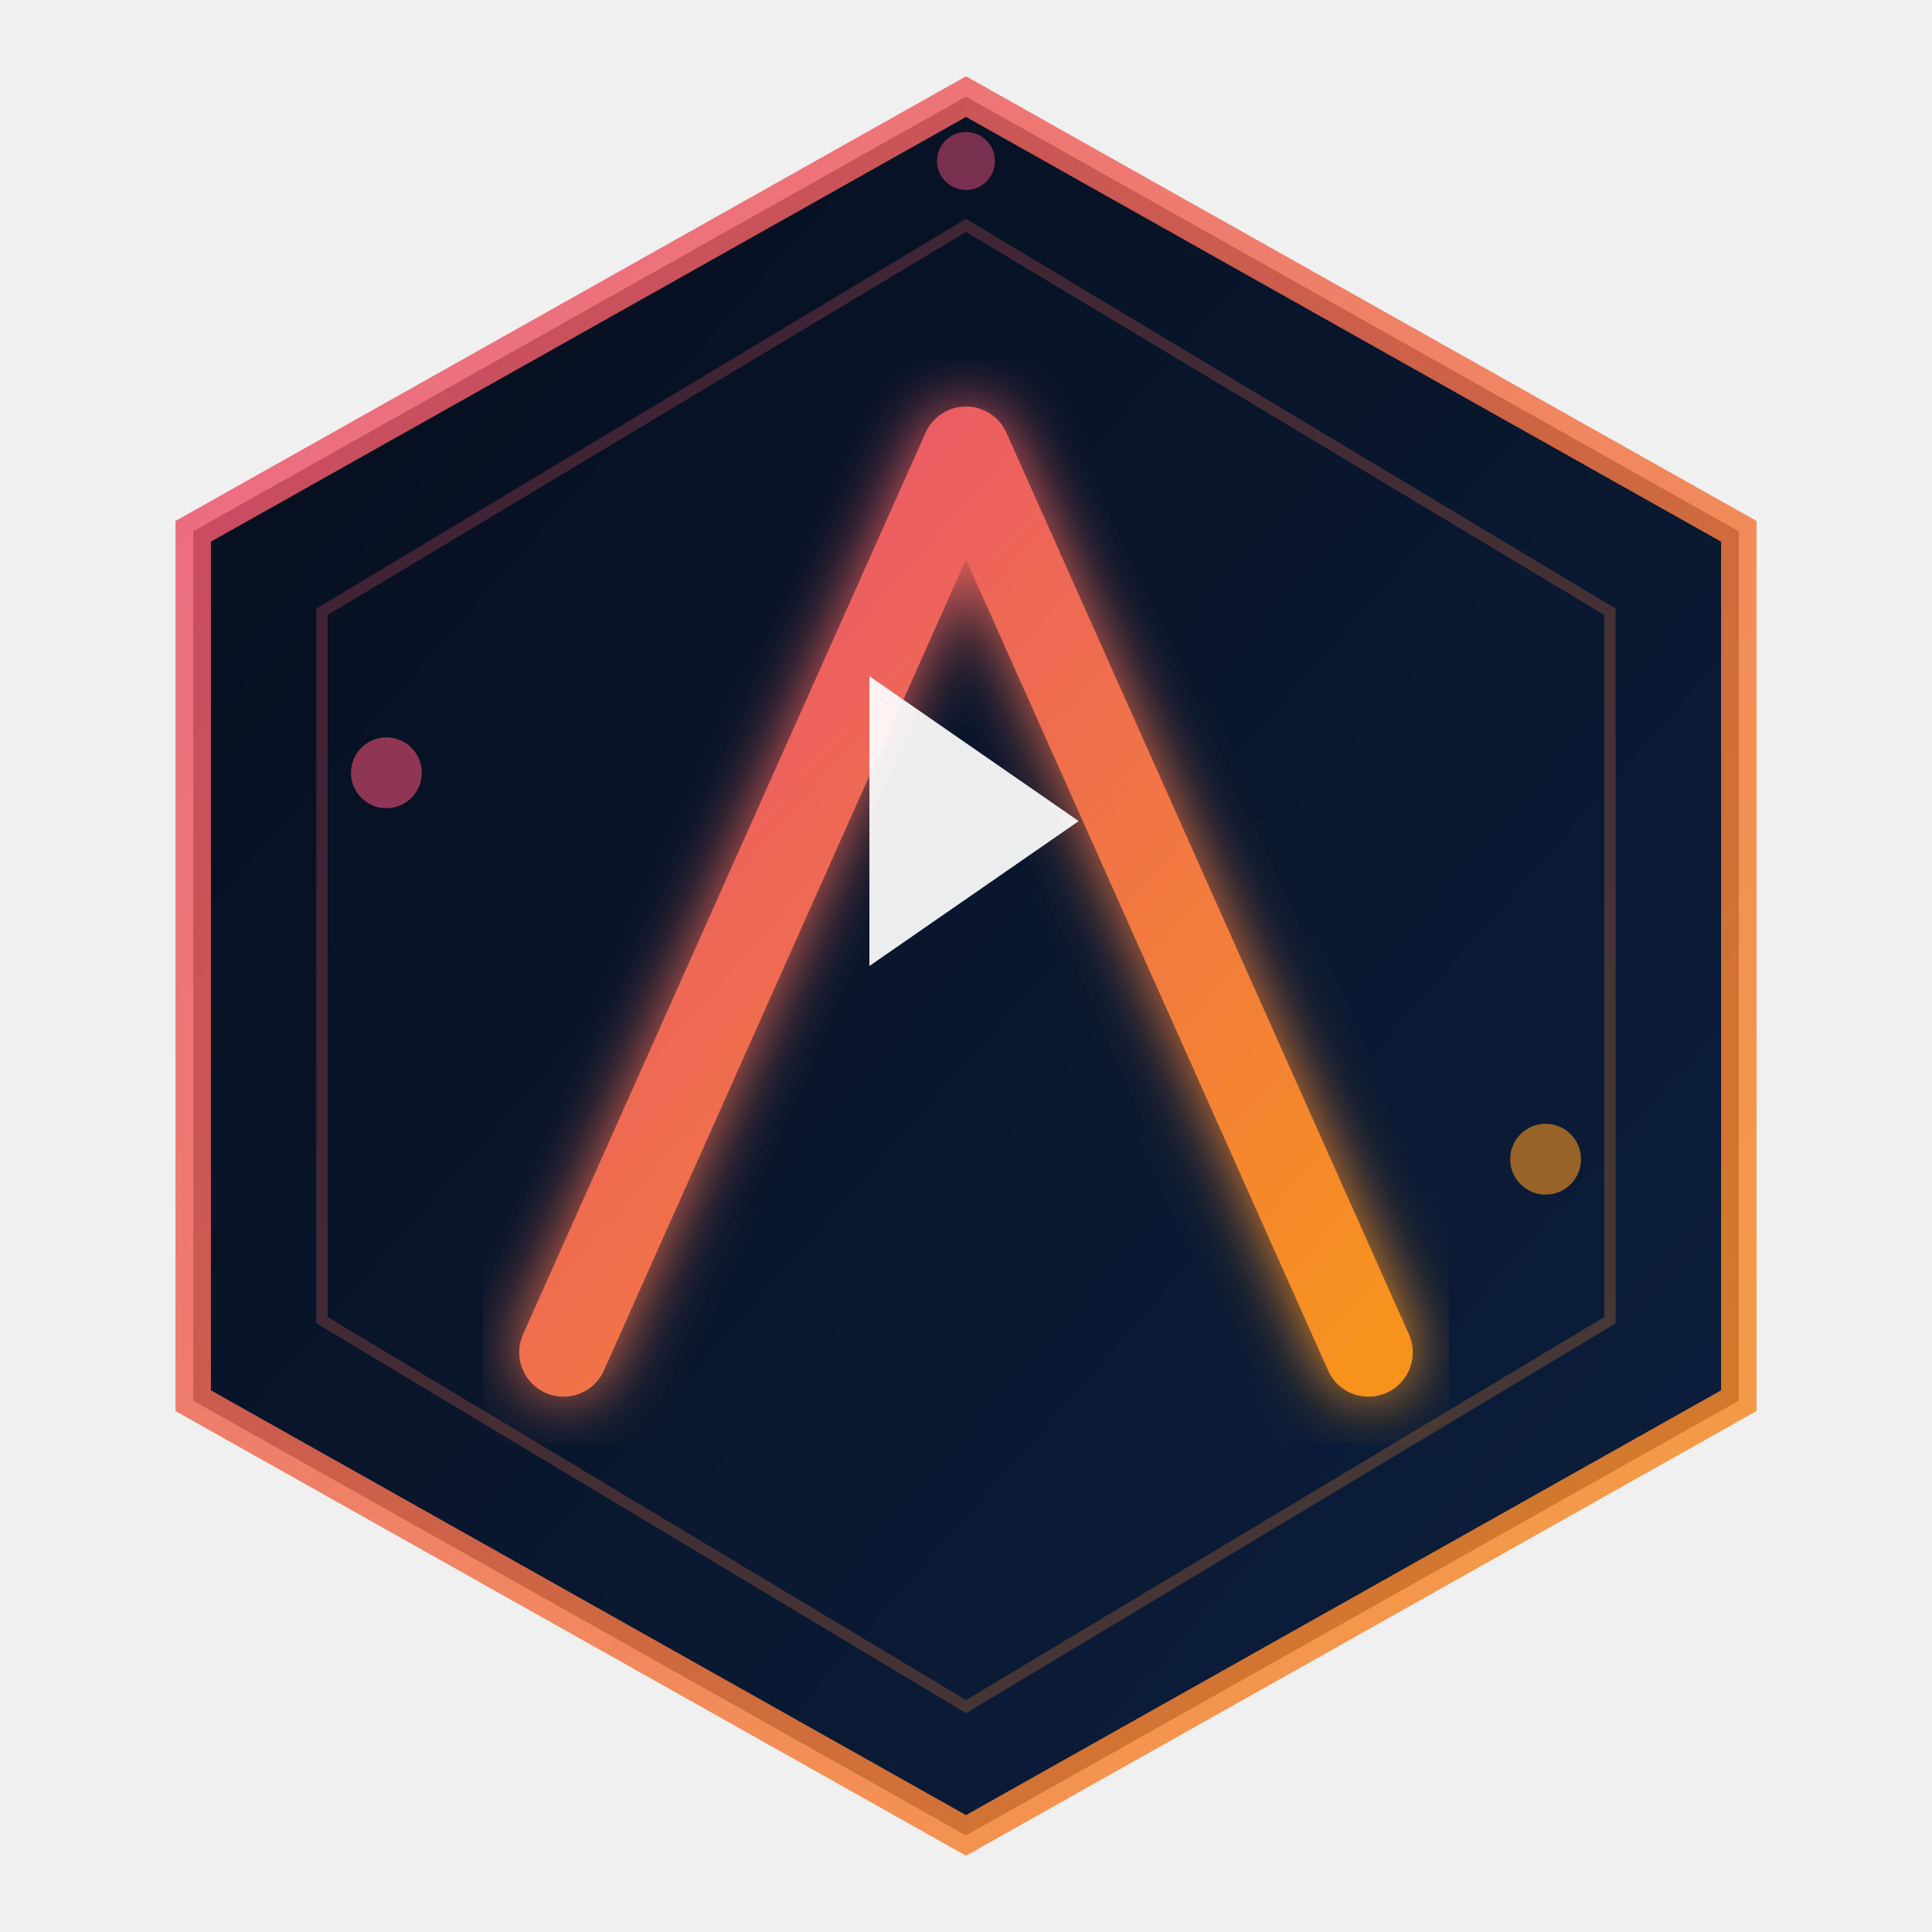
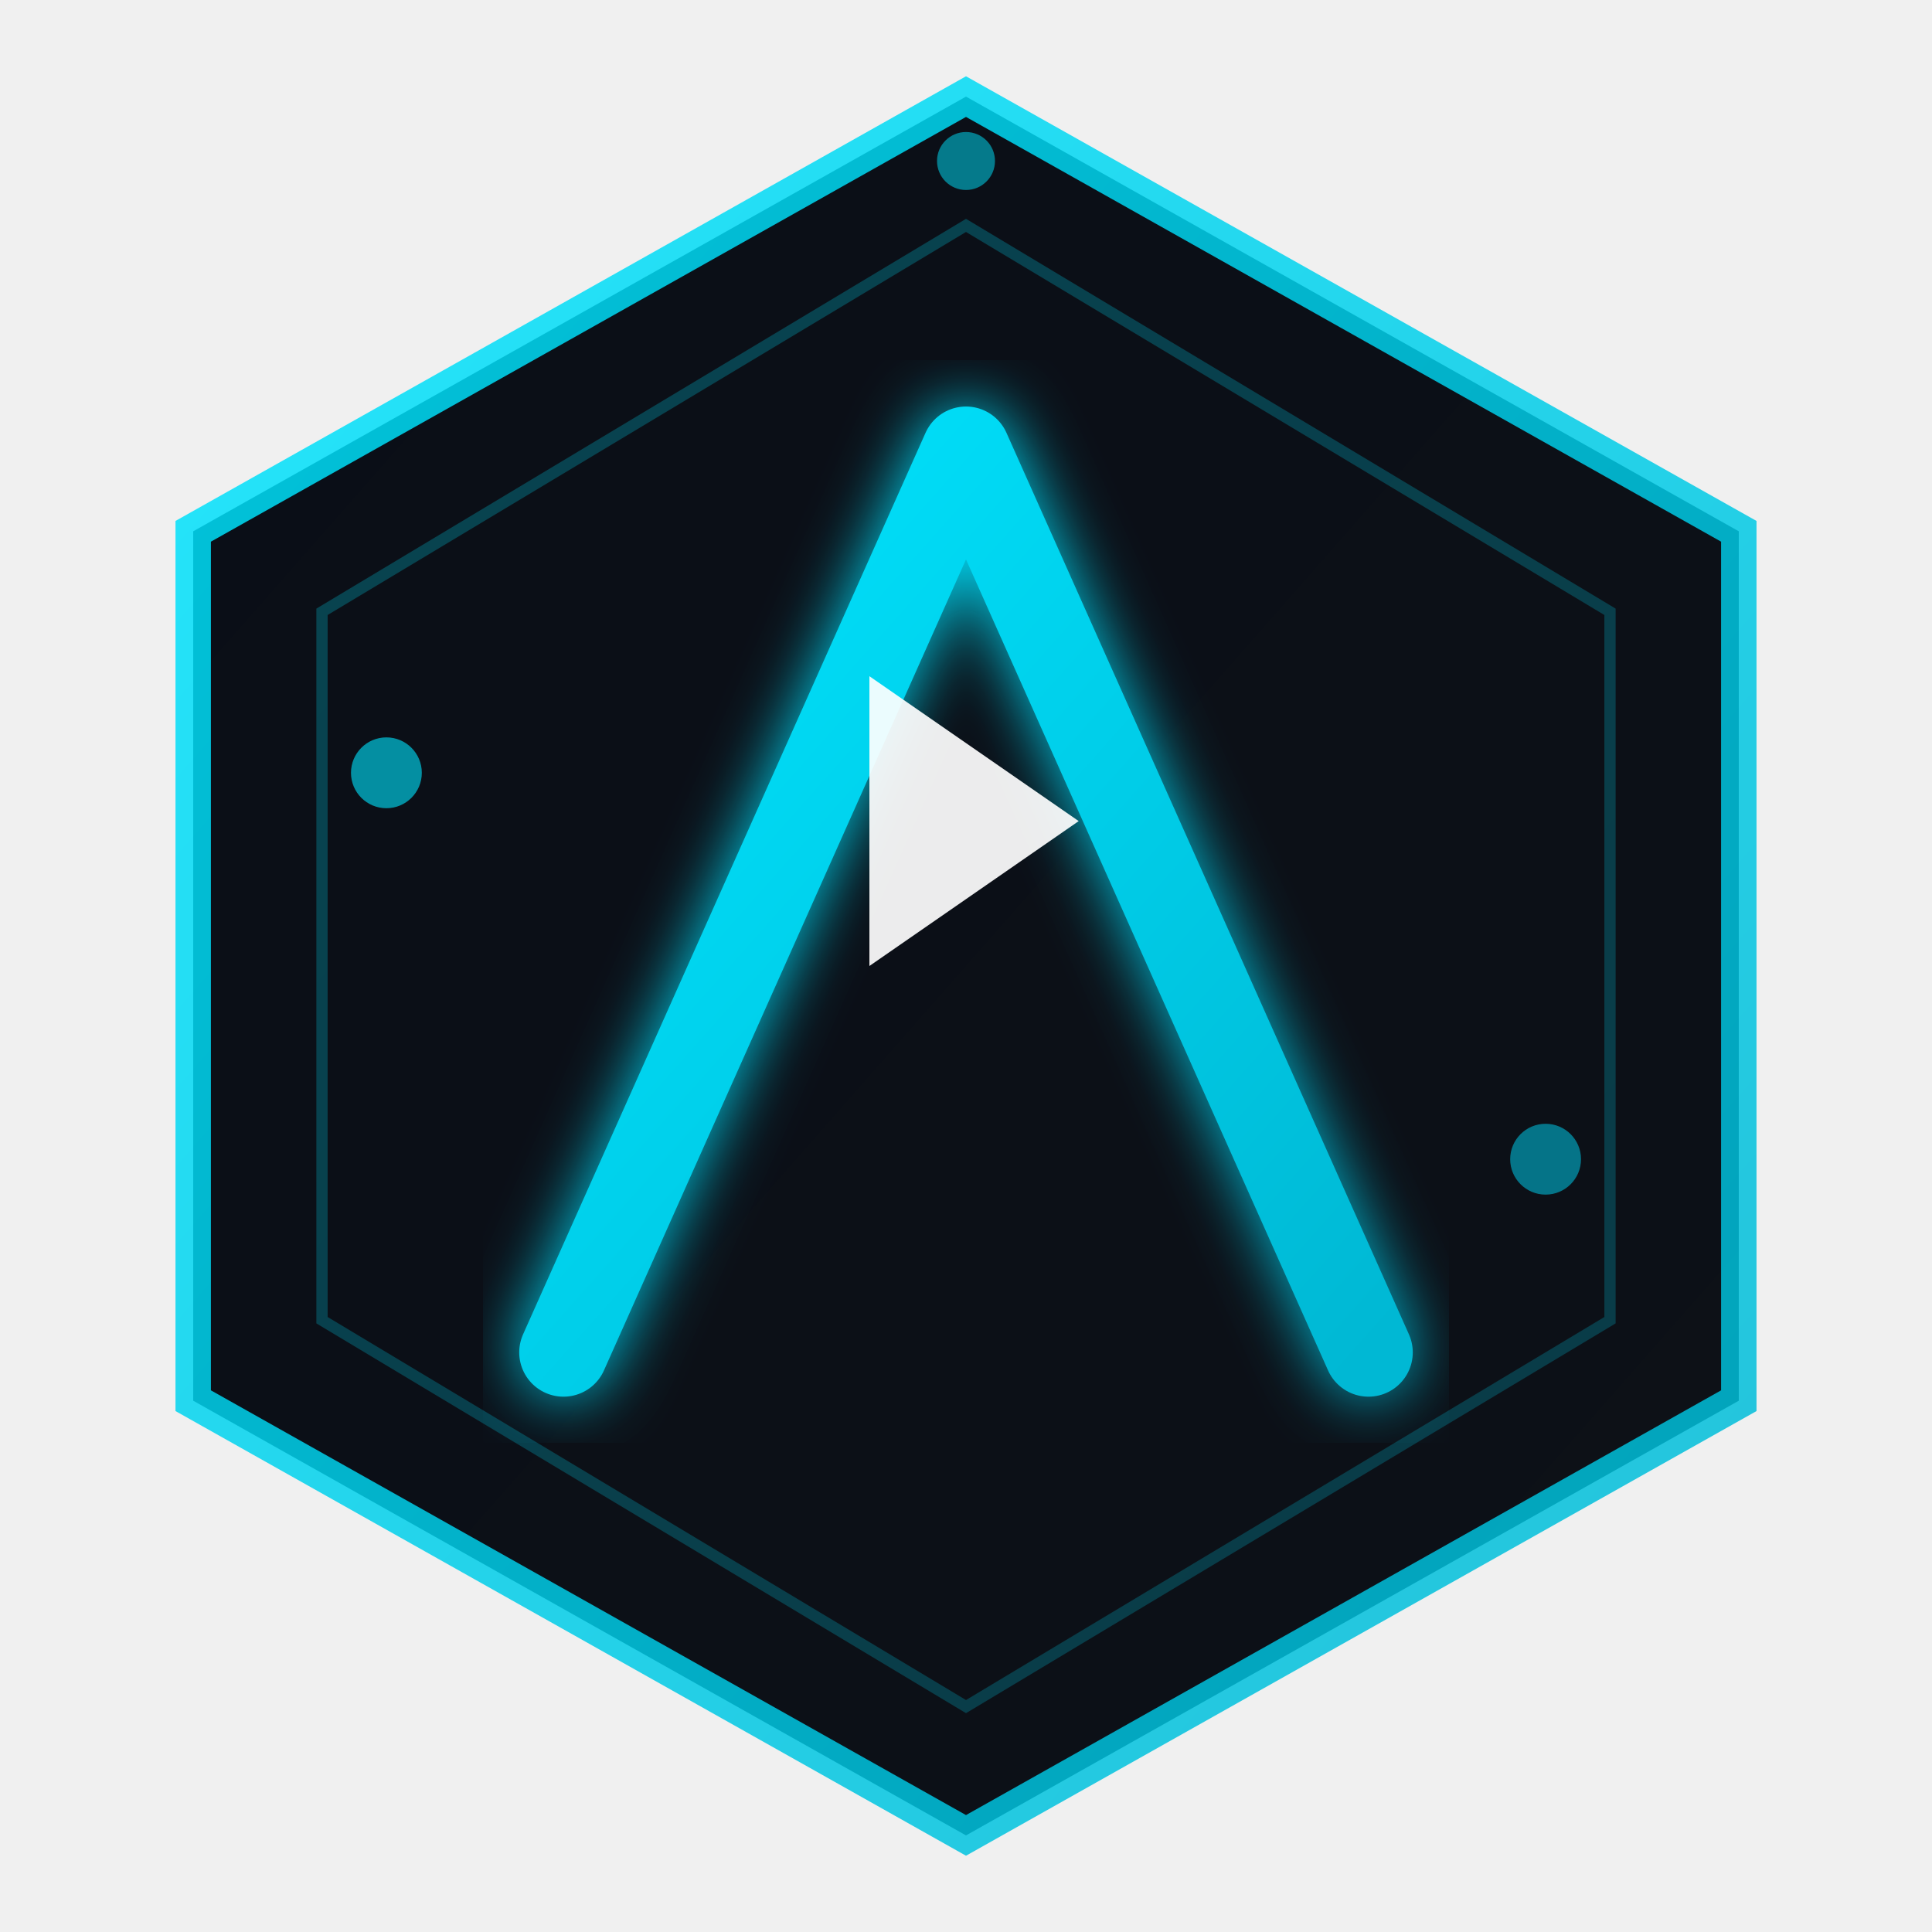
<svg xmlns="http://www.w3.org/2000/svg" viewBox="0 0 120 120" fill="none" class="am-logo-svg">
  <defs>
    <linearGradient id="lGrad" x1="0%" y1="0%" x2="100%" y2="100%">
-       <stop offset="0%" stop-color="#e94e77" />
-       <stop offset="100%" stop-color="#f7931e" />
+       <stop offset="0%" stop-color="#00E5FF" />
+       <stop offset="100%" stop-color="#00B8D4" />
    </linearGradient>
    <linearGradient id="bgGrad" x1="0%" y1="0%" x2="100%" y2="100%">
-       <stop offset="0%" stop-color="#050d1b" />
-       <stop offset="100%" stop-color="#0d2040" />
+       <stop offset="0%" stop-color="#0a0e17" />
+       <stop offset="100%" stop-color="#0d1117" />
    </linearGradient>
    <filter id="glow">
      <feGaussianBlur stdDeviation="2" result="blur" />
      <feMerge>
        <feMergeNode in="blur" />
        <feMergeNode in="SourceGraphic" />
      </feMerge>
    </filter>
  </defs>
  <polygon points="60,6 108,33 108,87 60,114 12,87 12,33" fill="url(#bgGrad)" />
  <polygon points="60,6 108,33 108,87 60,114 12,87 12,33" stroke="url(#lGrad)" stroke-width="2.2" opacity="0.85" />
  <polygon points="60,14 100,38 100,82 60,106 20,82 20,38" stroke="url(#lGrad)" stroke-width="0.7" opacity="0.25" />
  <path d="M35,84 L60,28 L85,84" stroke="url(#lGrad)" stroke-width="5.5" stroke-linecap="round" stroke-linejoin="round" filter="url(#glow)" />
  <line x1="45" y1="66" x2="75" y2="66" stroke="url(#lGrad)" stroke-width="4" stroke-linecap="round" />
  <polygon points="54,42 67,51 54,60" fill="white" opacity="0.92" />
-   <circle cx="24" cy="48" r="2.2" fill="#e94e77" opacity="0.6" />
-   <circle cx="96" cy="72" r="2.2" fill="#f7931e" opacity="0.6" />
-   <circle cx="60" cy="10" r="1.8" fill="#e94e77" opacity="0.5" />
+   <circle cx="24" cy="48" r="2.2" fill="#00E5FF" opacity="0.6" />
+   <circle cx="96" cy="72" r="2.2" fill="#00B8D4" opacity="0.6" />
+   <circle cx="60" cy="10" r="1.8" fill="#00E5FF" opacity="0.5" />
</svg>
